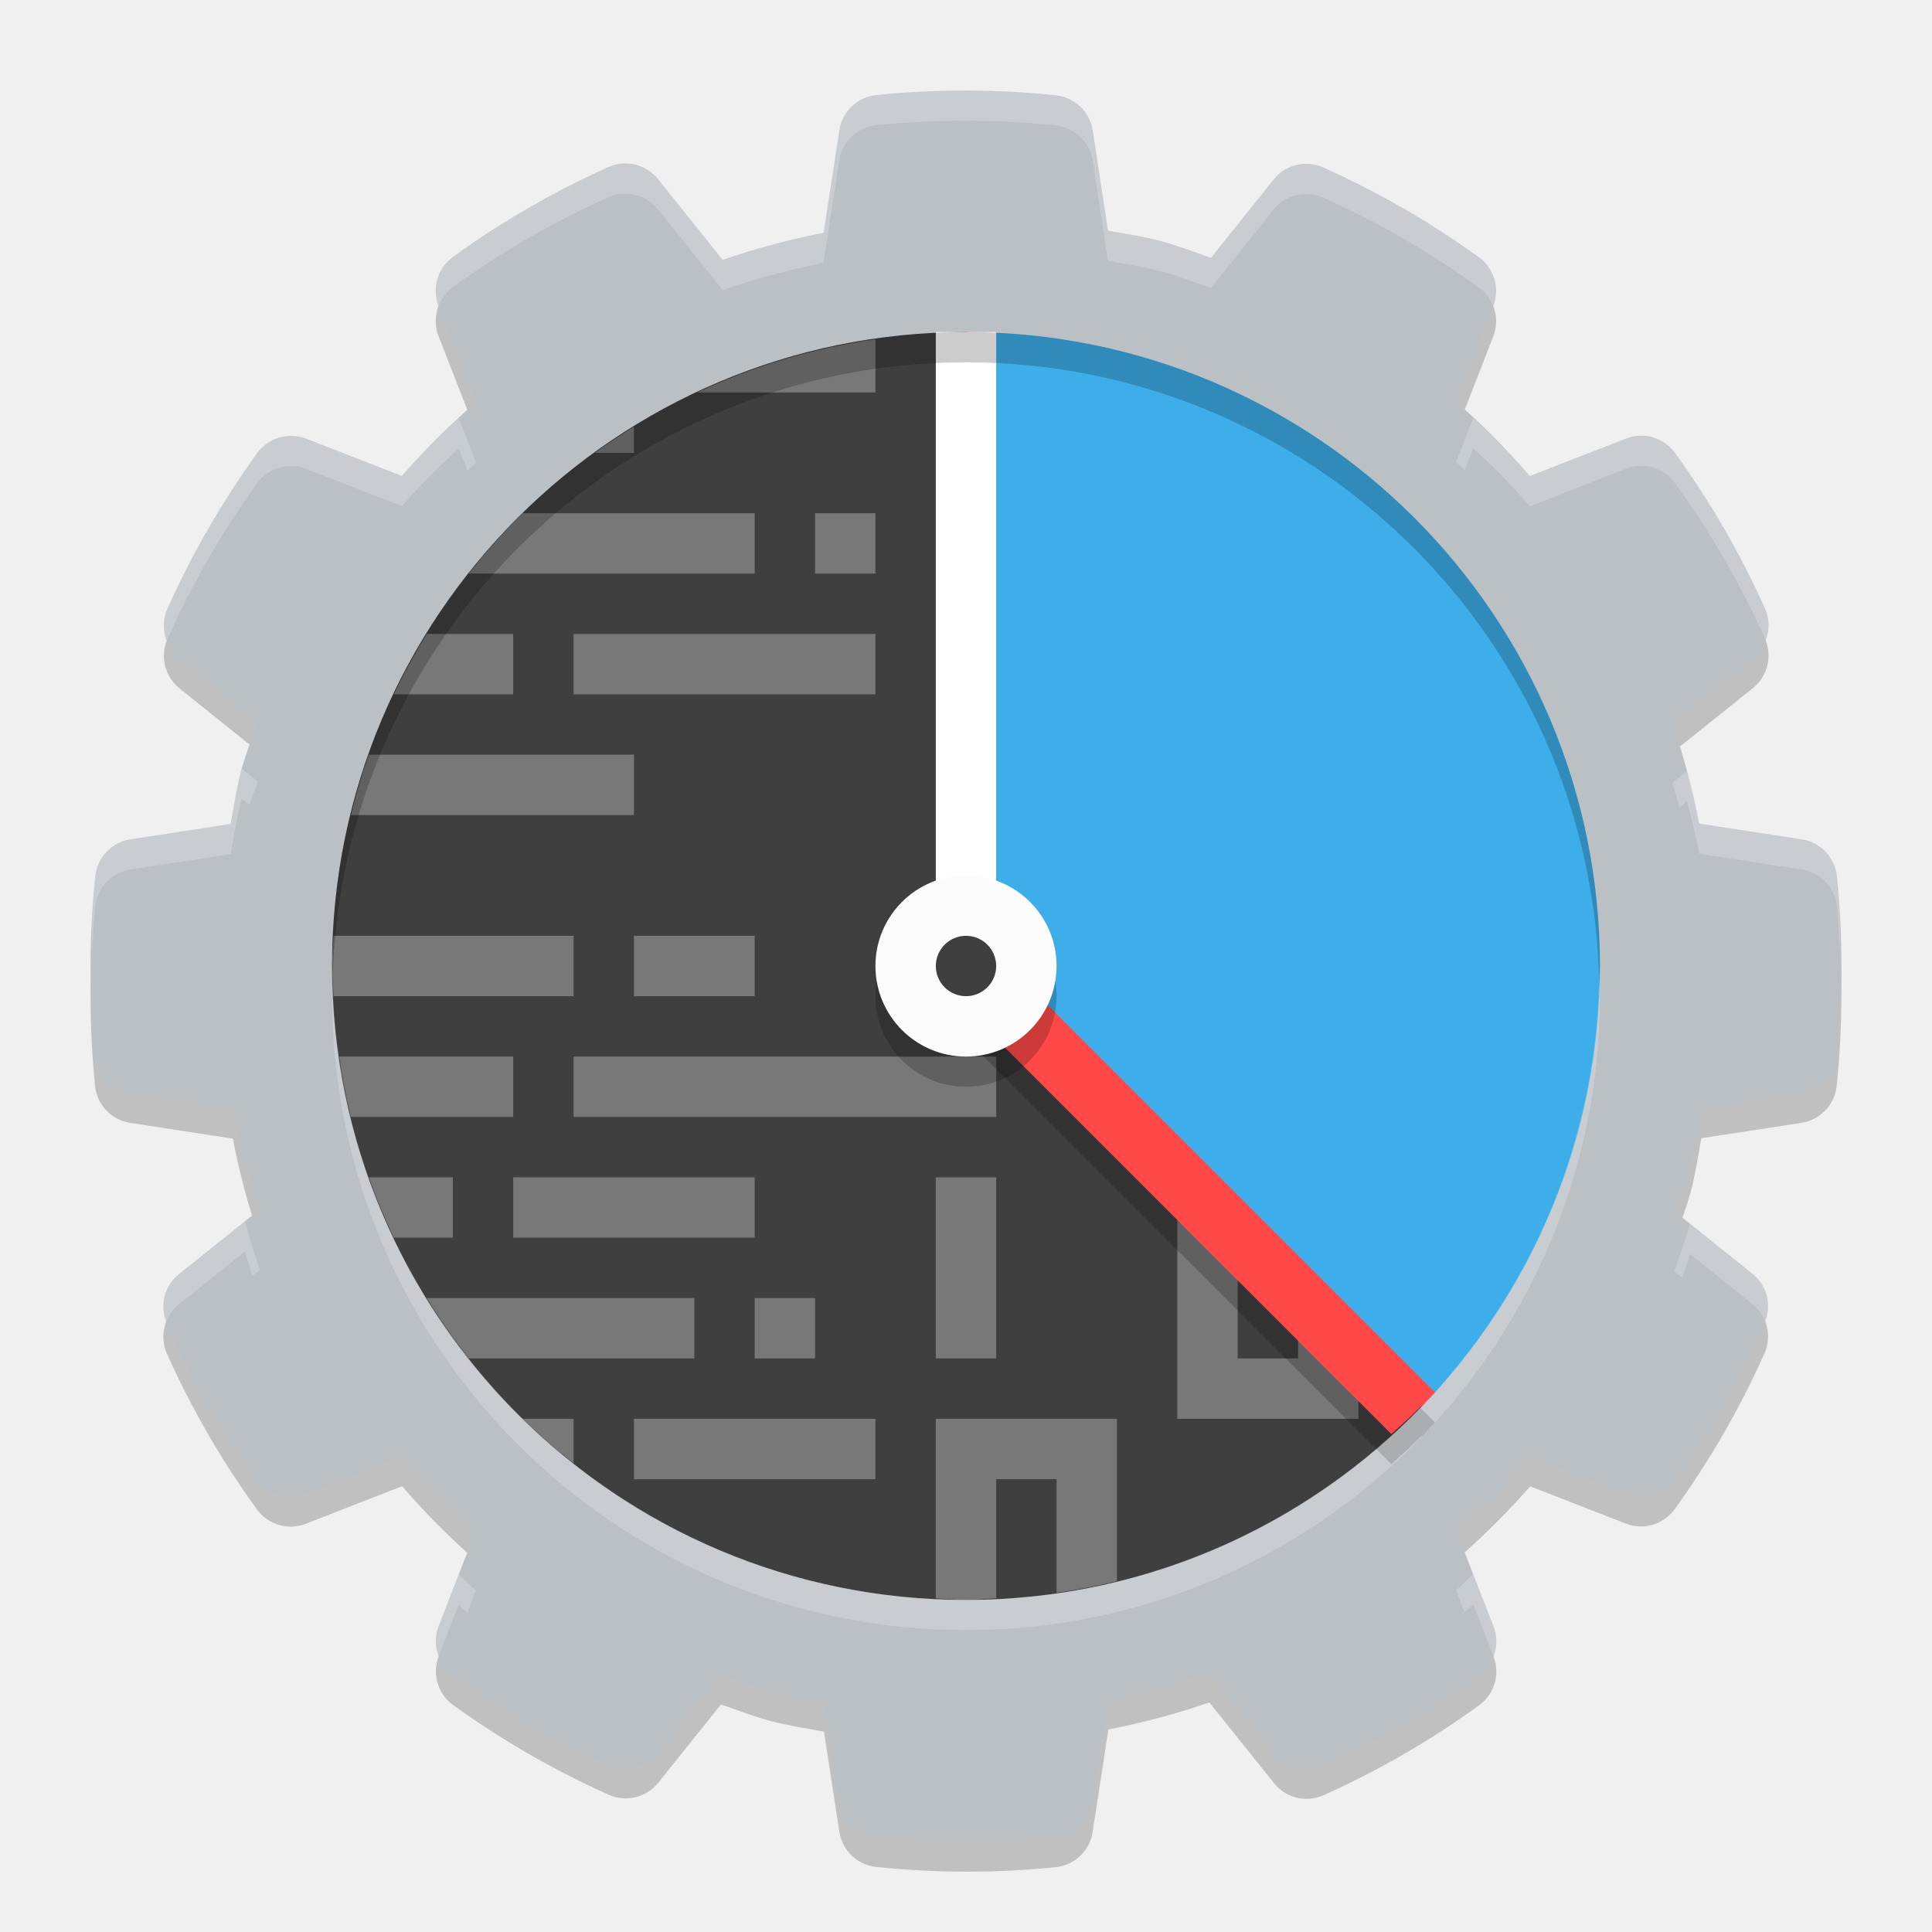
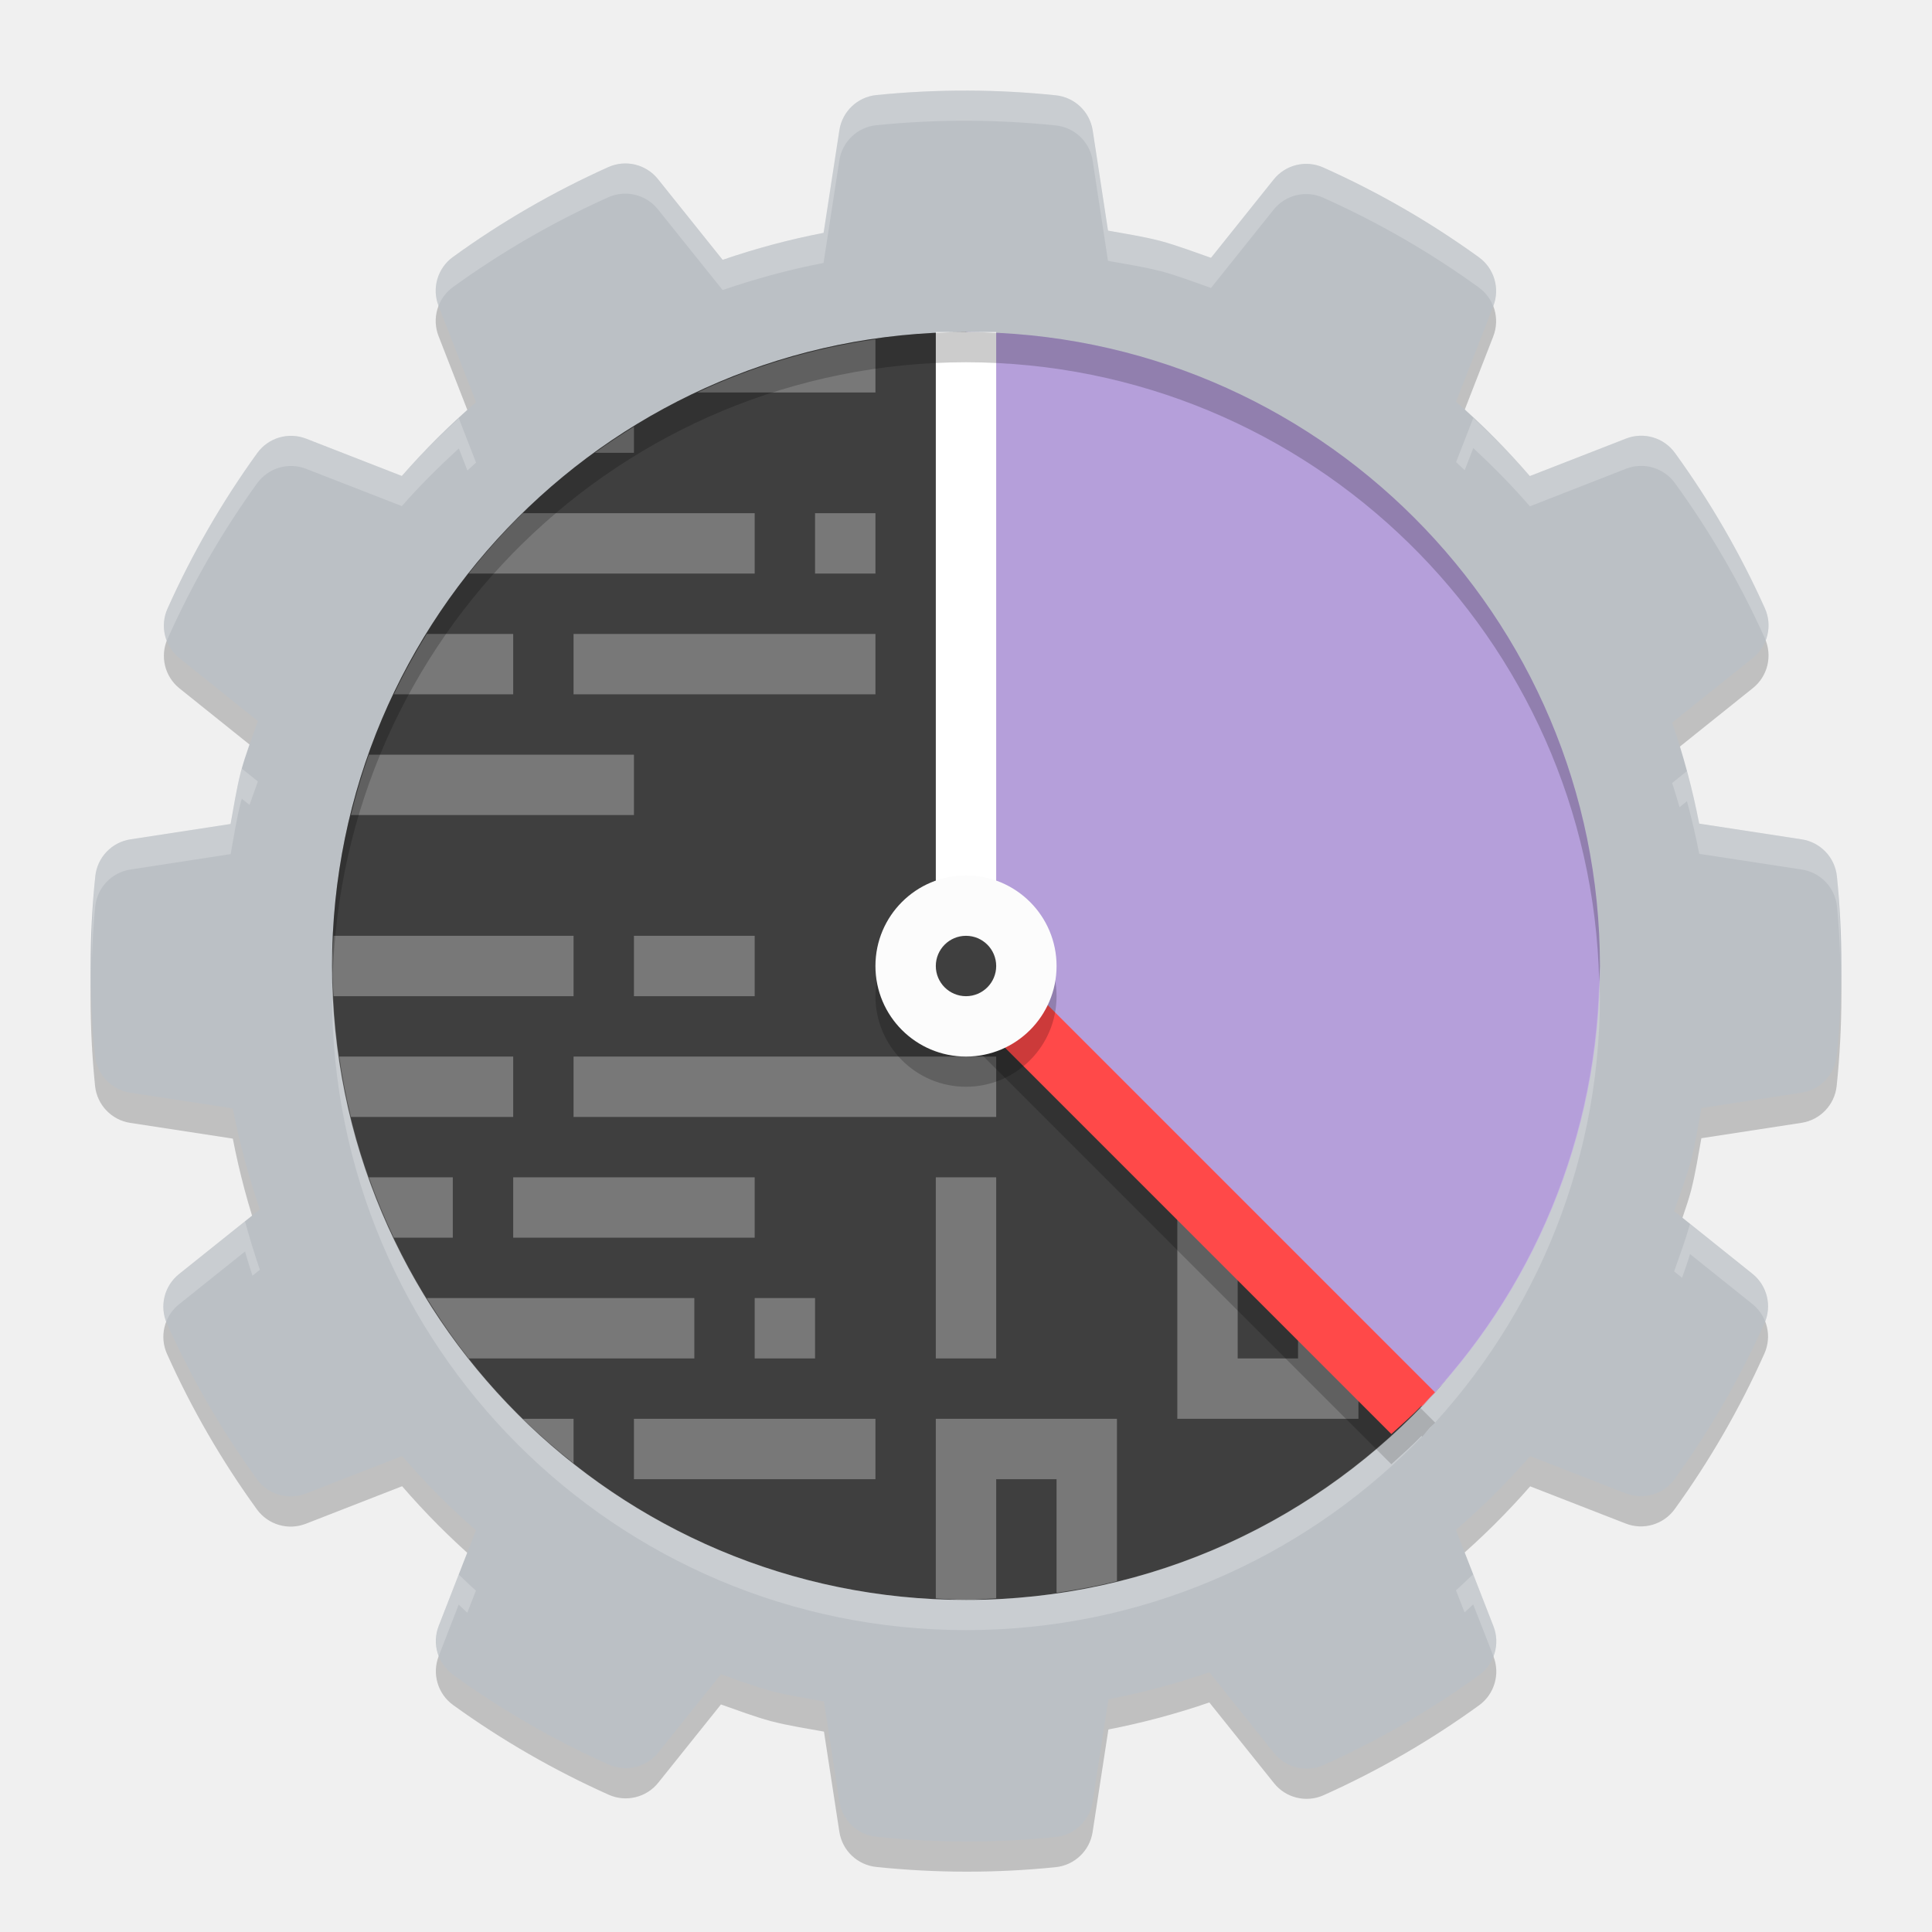
<svg xmlns="http://www.w3.org/2000/svg" width="64" height="64" version="1.1">
  <path style="opacity:0.2" d="m 32.078,4.001 c -1.018,-0.004 -2.035,0.046 -3.048,0.148 A 1.381,1.381 0 0 0 27.806,5.311 L 27.283,8.713 C 26.147,8.933 25.032,9.232 23.938,9.608 L 21.794,6.932 A 1.381,1.381 0 0 0 20.151,6.536 C 18.338,7.35 16.612,8.347 15.003,9.514 A 1.381,1.381 0 0 0 14.528,11.135 l 1.243,3.188 c -0.876,0.757 -1.697,1.572 -2.46,2.444 l -3.169,-1.235 a 1.381,1.381 0 0 0 -1.621,0.477 c -1.165,1.612 -2.16,3.339 -2.972,5.154 a 1.381,1.381 0 0 0 0.396,1.64 l 2.597,2.082 c -0.195,0.555 -0.406,1.105 -0.561,1.672 a 1.381,1.381 0 0 0 -0.005,0.022 C 7.832,27.144 7.744,27.721 7.639,28.295 l -3.32,0.51 a 1.381,1.381 0 0 0 -1.162,1.222 c -0.206,1.976 -0.209,3.968 -0.008,5.945 a 1.381,1.381 0 0 0 1.165,1.225 l 3.398,0.521 c 0.22,1.136 0.52,2.251 0.895,3.345 l -2.678,2.144 a 1.381,1.381 0 0 0 -0.396,1.645 c 0.814,1.814 1.811,3.539 2.978,5.149 a 1.381,1.381 0 0 0 1.621,0.475 l 3.188,-1.243 c 0.758,0.877 1.573,1.698 2.446,2.46 l -1.233,3.167 a 1.381,1.381 0 0 0 0.477,1.621 c 1.612,1.165 3.339,2.16 5.154,2.972 a 1.381,1.381 0 0 0 1.64,-0.396 l 2.079,-2.595 c 0.555,0.195 1.104,0.404 1.672,0.558 a 1.381,1.381 0 0 0 0.022,0.005 c 0.566,0.145 1.144,0.233 1.718,0.337 l 0.51,3.32 a 1.381,1.381 0 0 0 1.222,1.163 c 1.975,0.206 3.966,0.209 5.942,0.008 a 1.381,1.381 0 0 0 1.225,-1.163 l 0.523,-3.399 c 1.136,-0.22 2.251,-0.519 3.344,-0.895 l 2.144,2.676 a 1.381,1.381 0 0 0 1.643,0.396 c 1.814,-0.814 3.539,-1.811 5.149,-2.978 a 1.381,1.381 0 0 0 0.475,-1.621 l -1.243,-3.188 c 0.876,-0.757 1.697,-1.572 2.46,-2.444 l 3.166,1.233 a 1.381,1.381 0 0 0 1.621,-0.477 c 1.165,-1.612 2.16,-3.339 2.972,-5.154 A 1.381,1.381 0 0 0 58.052,43.197 l -2.595,-2.08 c 0.195,-0.556 0.406,-1.107 0.561,-1.675 a 1.381,1.381 0 0 0 0.005,-0.022 c 0.144,-0.565 0.233,-1.142 0.337,-1.715 l 3.32,-0.51 a 1.381,1.381 0 0 0 1.162,-1.222 c 0.206,-1.976 0.209,-3.968 0.008,-5.945 A 1.381,1.381 0 0 0 59.686,28.805 L 56.288,28.284 C 56.067,27.147 55.769,26.032 55.392,24.937 l 2.676,-2.144 a 1.381,1.381 0 0 0 0.396,-1.643 c -0.814,-1.813 -1.814,-3.538 -2.98,-5.146 a 1.381,1.381 0 0 0 -1.618,-0.475 l -3.188,1.243 c -0.758,-0.877 -1.571,-1.7 -2.444,-2.463 l 1.233,-3.167 A 1.381,1.381 0 0 0 48.989,9.522 C 47.378,8.357 45.65,7.361 43.835,6.549 A 1.381,1.381 0 0 0 42.192,6.946 L 40.116,9.541 C 39.561,9.346 39.011,9.137 38.443,8.982 a 1.381,1.381 0 0 0 -0.022,-0.005 C 37.856,8.832 37.278,8.744 36.704,8.64 L 36.197,5.322 A 1.381,1.381 0 0 0 34.975,4.157 C 34.012,4.057 33.046,4.004 32.078,4.001 Z" />
  <path style="fill:#bbc0c5" d="m 32.078,3.001 c -1.018,-0.004 -2.035,0.046 -3.048,0.148 A 1.381,1.381 0 0 0 27.806,4.311 L 27.283,7.713 C 26.147,7.933 25.032,8.232 23.938,8.608 L 21.794,5.932 A 1.381,1.381 0 0 0 20.151,5.536 C 18.338,6.35 16.612,7.347 15.003,8.514 A 1.381,1.381 0 0 0 14.528,10.135 l 1.243,3.188 c -0.876,0.757 -1.697,1.572 -2.46,2.444 l -3.169,-1.235 a 1.381,1.381 0 0 0 -1.621,0.477 c -1.165,1.612 -2.16,3.339 -2.972,5.154 a 1.381,1.381 0 0 0 0.396,1.64 l 2.597,2.082 c -0.195,0.555 -0.406,1.105 -0.561,1.672 a 1.381,1.381 0 0 0 -0.005,0.022 C 7.832,26.144 7.744,26.722 7.639,27.295 l -3.32,0.51 a 1.381,1.381 0 0 0 -1.162,1.222 c -0.206,1.976 -0.209,3.968 -0.008,5.945 a 1.381,1.381 0 0 0 1.165,1.225 l 3.398,0.521 c 0.22,1.136 0.52,2.251 0.895,3.345 l -2.678,2.144 a 1.381,1.381 0 0 0 -0.396,1.645 c 0.814,1.814 1.811,3.539 2.978,5.149 a 1.381,1.381 0 0 0 1.621,0.475 l 3.188,-1.243 c 0.758,0.877 1.573,1.698 2.446,2.46 l -1.233,3.167 a 1.381,1.381 0 0 0 0.477,1.621 c 1.612,1.165 3.339,2.16 5.154,2.972 a 1.381,1.381 0 0 0 1.64,-0.396 l 2.079,-2.595 c 0.555,0.195 1.104,0.404 1.672,0.558 a 1.381,1.381 0 0 0 0.022,0.005 c 0.566,0.145 1.144,0.233 1.718,0.337 l 0.51,3.32 a 1.381,1.381 0 0 0 1.222,1.163 c 1.975,0.206 3.966,0.209 5.942,0.008 a 1.381,1.381 0 0 0 1.225,-1.163 l 0.523,-3.399 c 1.136,-0.22 2.251,-0.519 3.344,-0.895 l 2.144,2.676 a 1.381,1.381 0 0 0 1.643,0.396 c 1.814,-0.814 3.539,-1.811 5.149,-2.978 a 1.381,1.381 0 0 0 0.475,-1.621 l -1.243,-3.188 c 0.876,-0.757 1.697,-1.572 2.46,-2.444 l 3.166,1.233 a 1.381,1.381 0 0 0 1.621,-0.477 c 1.165,-1.612 2.16,-3.339 2.972,-5.154 A 1.381,1.381 0 0 0 58.052,42.197 L 55.457,40.118 c 0.195,-0.556 0.406,-1.107 0.561,-1.675 a 1.381,1.381 0 0 0 0.005,-0.022 c 0.144,-0.565 0.233,-1.142 0.337,-1.715 l 3.32,-0.51 a 1.381,1.381 0 0 0 1.162,-1.222 c 0.206,-1.976 0.209,-3.968 0.008,-5.945 A 1.381,1.381 0 0 0 59.686,27.805 L 56.288,27.284 C 56.067,26.148 55.769,25.032 55.392,23.937 l 2.676,-2.144 a 1.381,1.381 0 0 0 0.396,-1.643 C 57.65,18.337 56.651,16.612 55.484,15.003 a 1.381,1.381 0 0 0 -1.618,-0.475 l -3.188,1.243 c -0.758,-0.877 -1.571,-1.7 -2.444,-2.463 l 1.233,-3.167 A 1.381,1.381 0 0 0 48.989,8.522 C 47.378,7.357 45.65,6.361 43.835,5.549 A 1.381,1.381 0 0 0 42.192,5.946 L 40.116,8.541 C 39.561,8.346 39.011,8.137 38.443,7.982 a 1.381,1.381 0 0 0 -0.022,-0.005 C 37.856,7.832 37.278,7.744 36.704,7.64 L 36.197,4.322 A 1.381,1.381 0 0 0 34.975,3.157 C 34.012,3.057 33.046,3.004 32.078,3.001 Z" />
  <path style="fill:#3f3f3f" d="m 48.849,32.461 c 0,5.428 2.091,9.915 -1.29,13.642 -3.842,4.236 -9.39,6.897 -15.56,6.897 -11.598,0 -21,-9.402 -21,-21 0,-11.598 9.402,-21 21,-21 1.5,4e-5 16.849,9.863 16.849,21.461 z" />
  <path style="opacity:0.3;fill:#ffffff" d="m 29,11.239 c -2.082,0.299 -4.064,0.899 -5.902,1.762 h 5.902 z m -8,2.898 c -0.443,0.273 -0.876,0.559 -1.297,0.863 h 1.297 z m -3.68,2.863 c -0.641,0.627 -1.236,1.295 -1.793,2 h 9.473 v -2 z m 9.68,0 v 2 h 2 v -2 z m -12.863,4 c -0.398,0.645 -0.762,1.311 -1.09,2 h 3.953 v -2 z m 4.863,0 v 2 h 10 v -2 z m -6.781,4 c -0.231,0.652 -0.427,1.32 -0.594,2 h 9.375 v -2 z m -1.168,6 c -0.016,0.333 -0.051,0.663 -0.051,1 0,0.337 0.035,0.666 0.051,1 h 7.949 V 31 Z m 9.949,0 v 2 h 4 V 31 Z m -9.762,4 c 0.097,0.678 0.226,1.344 0.387,2 h 5.375 v -2 z m 7.762,0 v 2 h 14 v -2 z m -6.781,4 c 0.242,0.684 0.519,1.35 0.828,2 h 1.953 v -2 z m 4.781,0 v 2 h 8 v -2 z m 14,0 v 6 h 2 v -6 z m 8,0 v 8 h 6 v -8 z m 2,2 h 2 v 4 h -2 z m -26.863,2 c 0.428,0.693 0.888,1.363 1.391,2 h 7.473 v -2 z m 10.863,0 v 2 h 2 v -2 z m -7.68,4 c 0.533,0.521 1.094,1.01 1.68,1.473 V 47 Z m 3.68,0 v 2 h 8 V 47 Z m 10,0 v 5.949 c 0.333,0.016 0.663,0.051 1,0.051 0.338,0 0.666,-0.039 1,-0.055 v -3.945 h 2 v 3.762 c 0.678,-0.097 1.345,-0.222 2,-0.383 v -5.379 z" />
-   <path style="fill:#3daee9" d="m 53,32 c 0,5.666 -2.244,10.808 -5.892,14.586 L 32,32 V 11 c 11.598,0 21,9.402 21,21 z" />
+   <path style="fill:#b59fda" d="m 53,32 c 0,5.666 -2.244,10.808 -5.892,14.586 L 32,32 V 11 c 11.598,0 21,9.402 21,21 z" />
  <path style="fill:#ffffff" d="m 31,11 v 21.6 l 2,-1.201 V 11 Z" />
  <path style="opacity:0.2" d="M 33.707,33.293 32.293,34.707 46.09,48.504 c 0.338,-0.308 0.682,-0.608 1,-0.937 l 0.02,0.02 c 0.09,-0.093 0.169,-0.198 0.258,-0.293 0.055,-0.059 0.117,-0.11 0.172,-0.168 z" />
  <path style="fill:#ff4949" d="m 33.707,32.293 -1.414,1.414 13.797,13.797 c 0.338,-0.308 0.682,-0.608 1,-0.937 l 0.02,0.02 c 0.09,-0.093 0.169,-0.198 0.258,-0.293 0.055,-0.059 0.117,-0.11 0.172,-0.168 z" />
  <circle style="opacity:0.2" cx="32" cy="33" r="3" />
  <circle style="fill:#fcfcfc" cx="32" cy="32" r="3" />
  <circle style="fill:#3f3f3f" cx="32" cy="32" r="1" />
  <path style="opacity:0.2;fill:#ffffff" d="M 32.078 3 C 31.061 2.996 30.044 3.046 29.031 3.148 A 1.381 1.381 0 0 0 27.805 4.312 L 27.281 7.711 C 26.146 7.931 25.031 8.233 23.938 8.609 L 21.793 5.934 A 1.381 1.381 0 0 0 20.152 5.535 C 18.339 6.349 16.613 7.345 15.004 8.512 A 1.381 1.381 0 0 0 14.527 10.133 A 1.381 1.381 0 0 1 15.004 9.512 C 16.613 8.345 18.339 7.349 20.152 6.535 A 1.381 1.381 0 0 1 21.793 6.934 L 23.938 9.609 C 25.031 9.233 26.146 8.931 27.281 8.711 L 27.805 5.312 A 1.381 1.381 0 0 1 29.031 4.148 C 30.044 4.046 31.061 3.996 32.078 4 C 33.046 4.004 34.014 4.056 34.977 4.156 A 1.381 1.381 0 0 1 36.195 5.32 L 36.703 8.641 C 37.277 8.745 37.856 8.832 38.422 8.977 A 1.381 1.381 0 0 1 38.445 8.98 C 39.013 9.135 39.562 9.344 40.117 9.539 L 42.191 6.945 A 1.381 1.381 0 0 1 43.836 6.551 C 45.651 7.363 47.377 8.358 48.988 9.523 A 1.381 1.381 0 0 1 49.465 10.145 A 1.381 1.381 0 0 0 48.988 8.523 C 47.377 7.358 45.651 6.363 43.836 5.551 A 1.381 1.381 0 0 0 42.191 5.945 L 40.117 8.539 C 39.562 8.344 39.013 8.135 38.445 7.98 A 1.381 1.381 0 0 0 38.422 7.977 C 37.856 7.832 37.277 7.745 36.703 7.641 L 36.195 4.32 A 1.381 1.381 0 0 0 34.977 3.156 C 34.014 3.056 33.046 3.004 32.078 3 z M 48.805 13.844 L 48.234 15.309 C 48.333 15.394 48.423 15.489 48.52 15.576 L 48.805 14.844 C 49.46 15.455 50.093 16.094 50.68 16.773 L 53.867 15.527 A 1.381 1.381 0 0 1 55.484 16.004 C 56.651 17.613 57.651 19.336 58.465 21.148 A 1.381 1.381 0 0 1 58.49 21.213 A 1.381 1.381 0 0 0 58.465 20.148 C 57.651 18.336 56.651 16.613 55.484 15.004 A 1.381 1.381 0 0 0 53.867 14.527 L 50.68 15.773 C 50.093 15.094 49.46 14.455 48.805 13.844 z M 15.199 13.855 C 14.54 14.462 13.903 15.09 13.312 15.766 L 10.141 14.531 A 1.381 1.381 0 0 0 8.52 15.008 C 7.354 16.619 6.363 18.349 5.551 20.164 A 1.381 1.381 0 0 0 5.525 21.229 A 1.381 1.381 0 0 1 5.551 21.164 C 6.363 19.349 7.354 17.619 8.52 16.008 A 1.381 1.381 0 0 1 10.141 15.531 L 13.312 16.766 C 13.903 16.09 14.54 15.462 15.199 14.855 L 15.484 15.588 C 15.581 15.502 15.671 15.409 15.77 15.324 L 15.199 13.855 z M 8.012 25.461 C 8.002 25.494 7.989 25.526 7.98 25.559 A 1.381 1.381 0 0 0 7.977 25.578 C 7.832 26.143 7.745 26.72 7.641 27.293 L 4.32 27.805 A 1.381 1.381 0 0 0 3.156 29.027 C 3.056 29.986 3.037 30.949 3.043 31.912 C 3.059 31.283 3.091 30.654 3.156 30.027 A 1.381 1.381 0 0 1 4.32 28.805 L 7.641 28.293 C 7.745 27.72 7.832 27.143 7.977 26.578 A 1.381 1.381 0 0 1 7.98 26.559 C 7.989 26.526 8.002 26.494 8.012 26.461 L 8.266 26.664 C 8.357 26.405 8.452 26.146 8.543 25.887 L 8.012 25.461 z M 55.883 25.543 L 55.391 25.938 C 55.482 26.203 55.554 26.473 55.637 26.74 L 55.883 26.543 C 56.038 27.118 56.176 27.699 56.289 28.285 L 59.688 28.805 A 1.381 1.381 0 0 1 60.852 30.027 C 60.914 30.639 60.944 31.252 60.959 31.865 C 60.966 30.918 60.947 29.971 60.852 29.027 A 1.381 1.381 0 0 0 59.688 27.805 L 56.289 27.285 C 56.176 26.699 56.038 26.118 55.883 25.543 z M 8.117 40.457 L 5.93 42.207 A 1.381 1.381 0 0 0 5.506 43.785 A 1.381 1.381 0 0 1 5.93 43.207 L 8.117 41.457 C 8.19 41.726 8.281 41.992 8.363 42.26 L 8.609 42.062 C 8.428 41.533 8.263 40.996 8.117 40.457 z M 55.984 40.543 C 55.833 41.075 55.64 41.595 55.457 42.117 L 55.721 42.328 C 55.81 42.067 55.909 41.808 55.984 41.543 L 58.051 43.199 A 1.381 1.381 0 0 1 58.473 43.775 A 1.381 1.381 0 0 0 58.051 42.199 L 55.984 40.543 z M 48.801 52.148 C 48.609 52.325 48.428 52.509 48.23 52.68 L 48.516 53.414 C 48.61 53.325 48.705 53.236 48.801 53.148 L 49.473 54.867 A 1.381 1.381 0 0 0 49.473 53.867 L 48.801 52.148 z M 15.195 52.156 L 14.535 53.859 A 1.381 1.381 0 0 0 14.535 54.857 L 15.195 53.156 C 15.291 53.245 15.386 53.334 15.48 53.424 L 15.766 52.691 C 15.569 52.52 15.386 52.334 15.195 52.156 z" />
  <path style="opacity:0.2" d="M 32 11 A 21 21 0 0 0 11 32 A 21 21 0 0 0 11.018 32.52 A 21 21 0 0 1 32 12 A 21 21 0 0 1 52.975 32.51 A 21 21 0 0 0 53 32 A 21 21 0 0 0 32 11 z" />
  <path style="opacity:0.2;fill:#ffffff" d="M 11.018 32.48 A 21 21 0 0 0 11 33 A 21 21 0 0 0 32 54 A 21 21 0 0 0 53 33 A 21 21 0 0 0 52.975 32.49 A 21 21 0 0 1 32 53 A 21 21 0 0 1 11.018 32.48 z" />
</svg>
